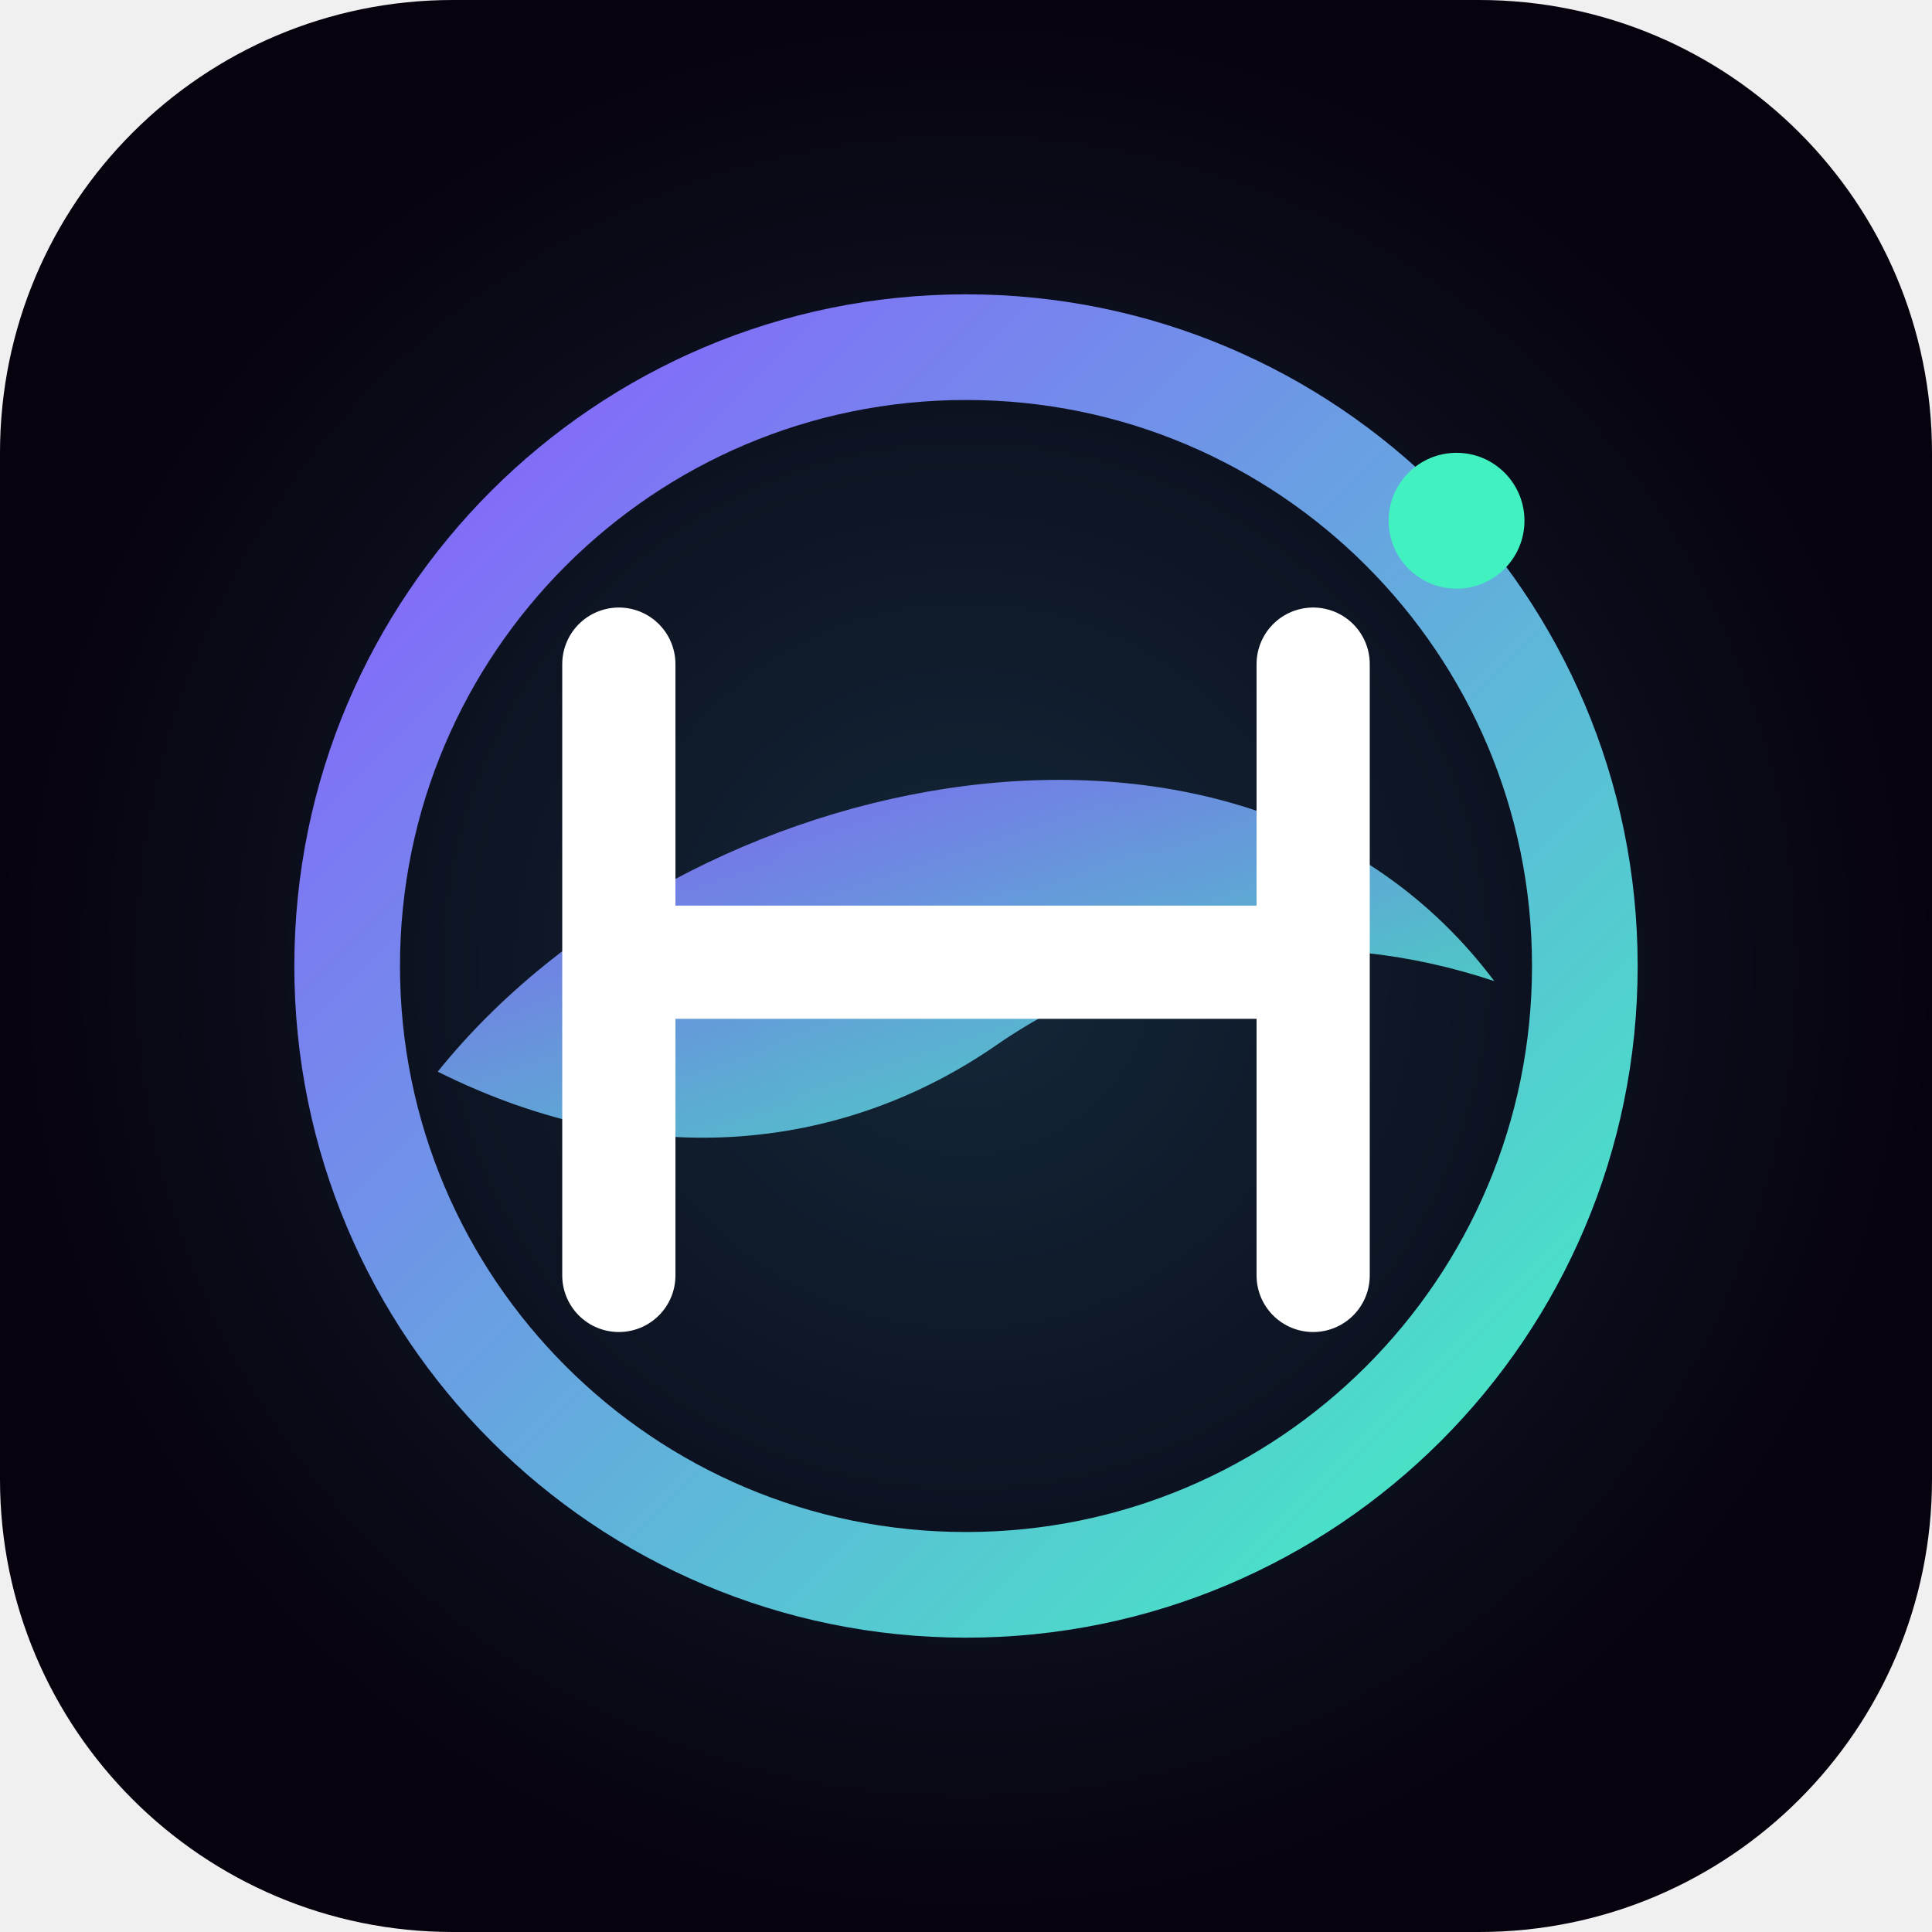
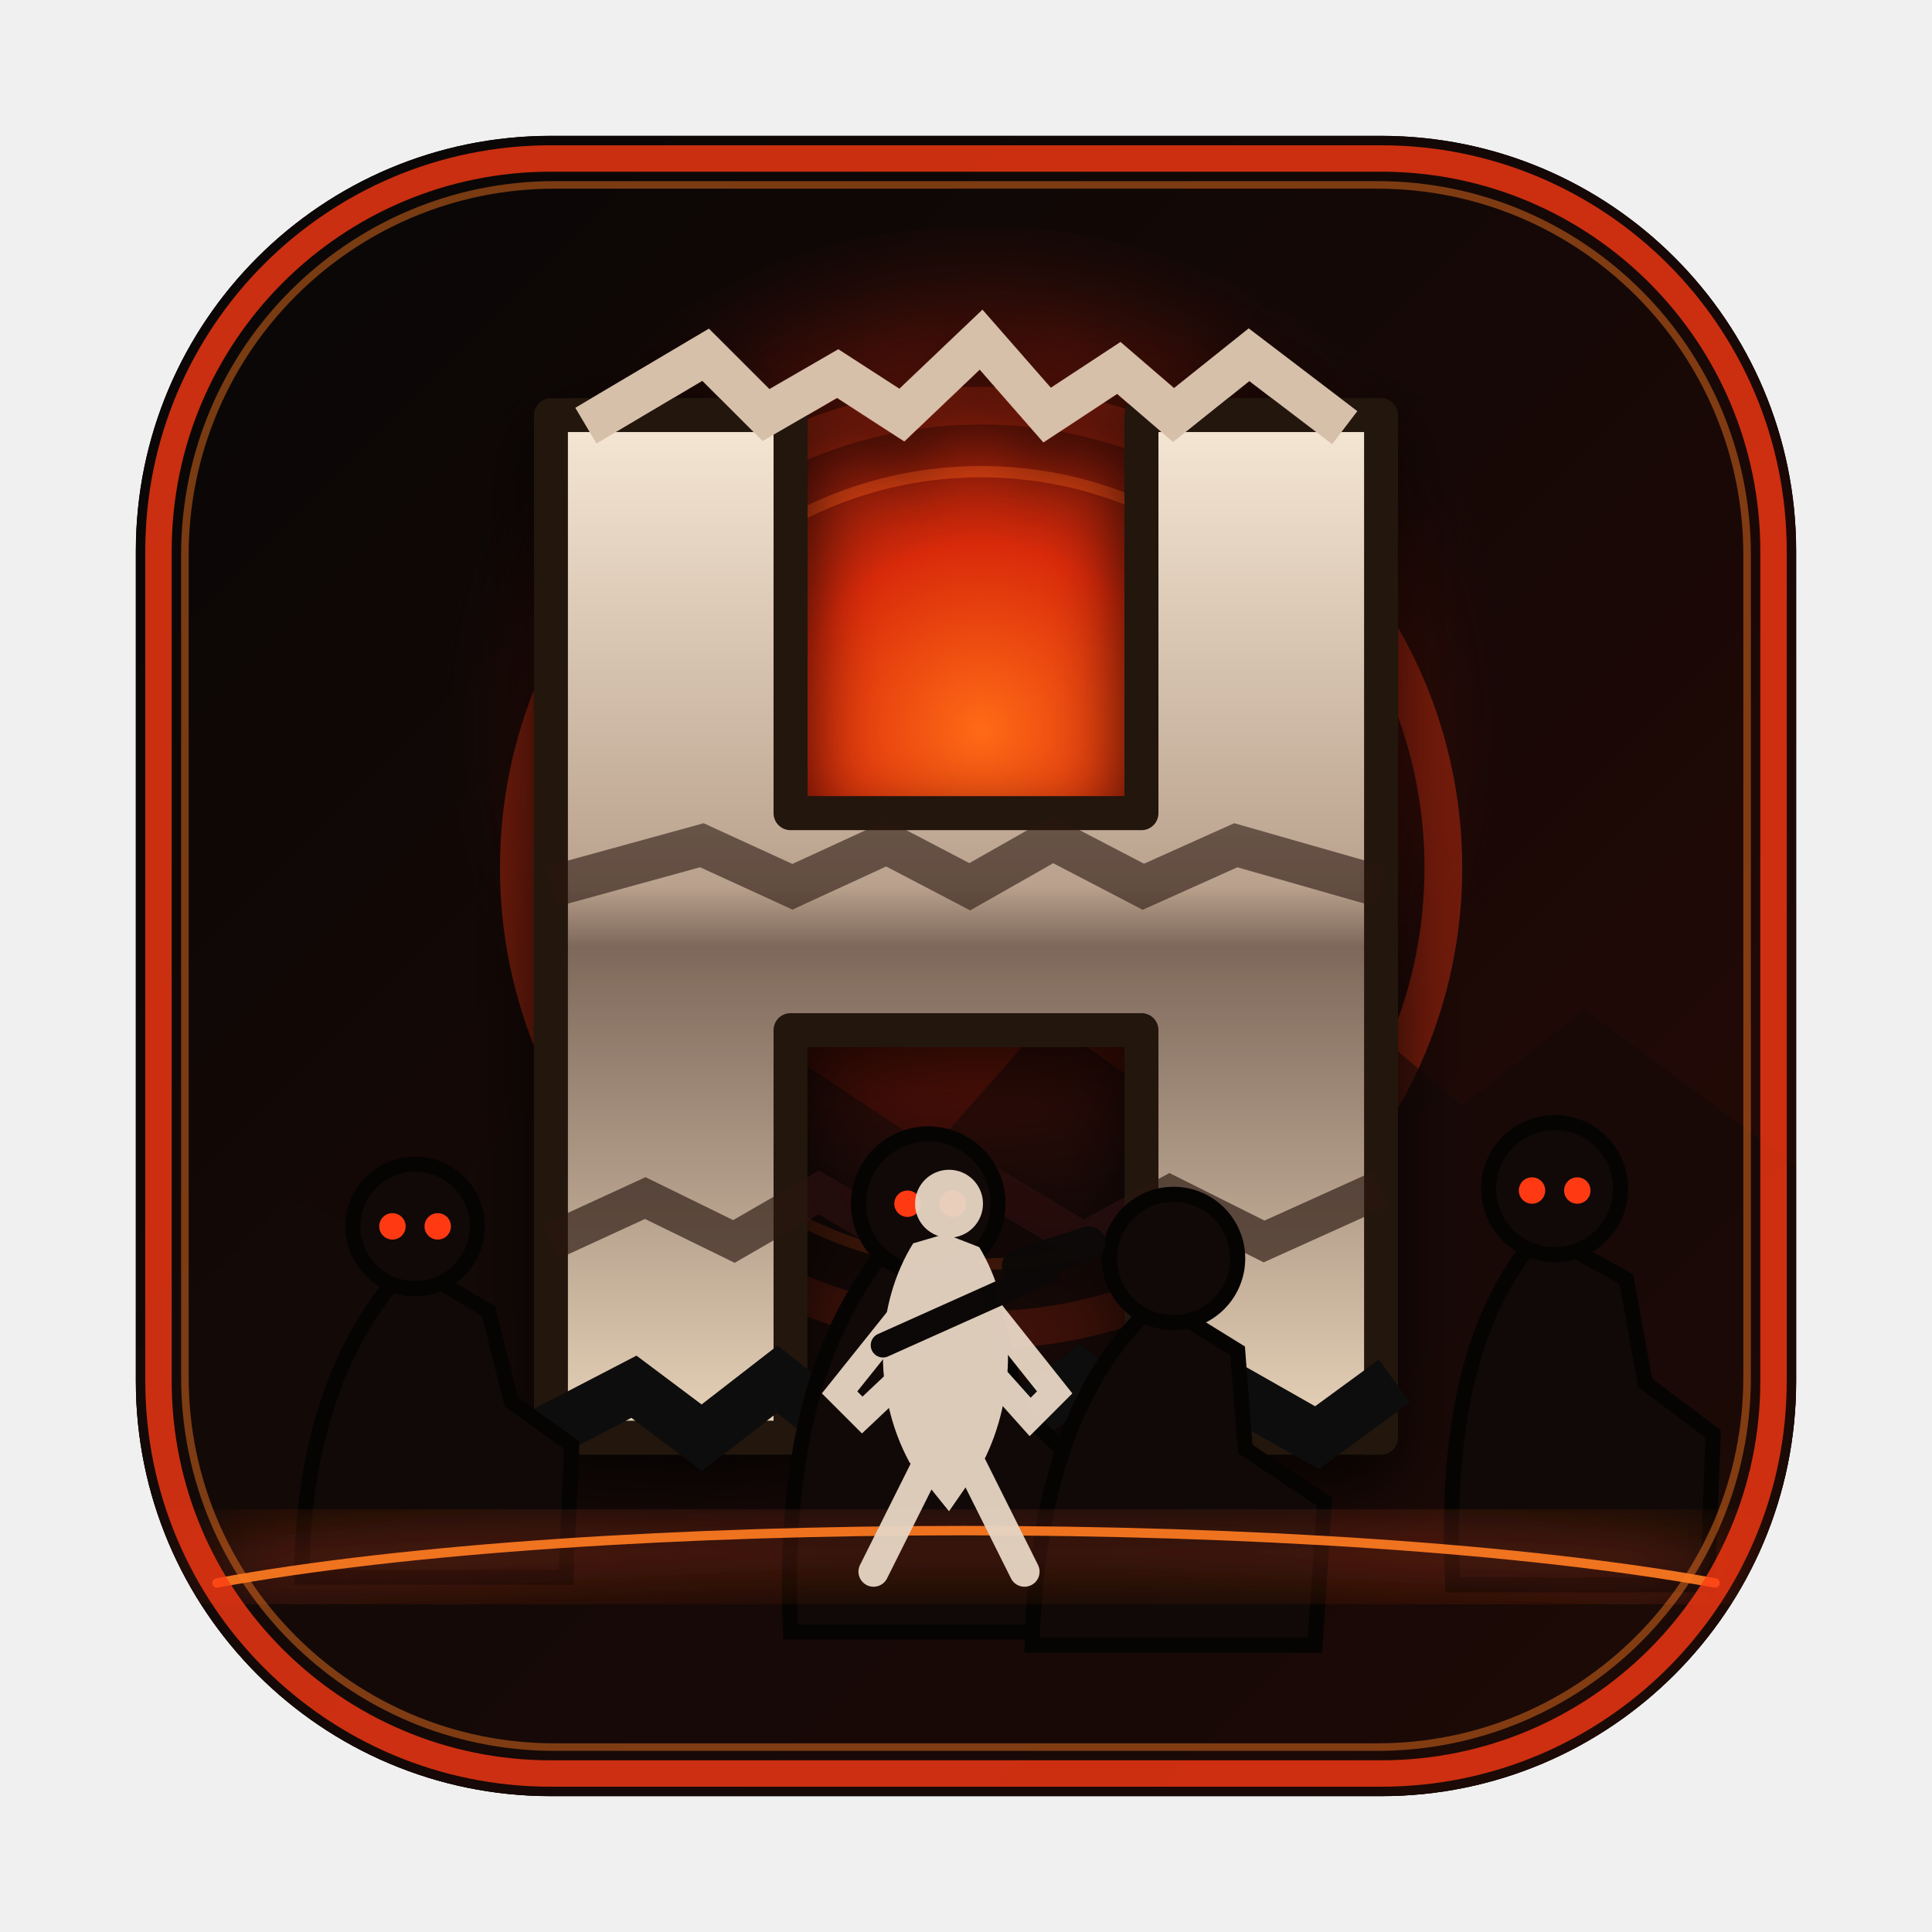
- <svg xmlns="http://www.w3.org/2000/svg" viewBox="0 0 512 512">
+ <svg xmlns="http://www.w3.org/2000/svg" viewBox="0 0 1024 1024" role="img" aria-labelledby="title desc">
  <defs>
-     <linearGradient id="g" x1="0" y1="0" x2="1" y2="1">
-       <stop offset="0" stop-color="#8A5CFF" />
-       <stop offset="1" stop-color="#41F2C0" />
+     <linearGradient id="bg" x1="0" y1="0" x2="1" y2="1">
+       <stop offset="0" stop-color="#080706" />
+       <stop offset=".52" stop-color="#170806" />
+       <stop offset="1" stop-color="#2A0A05" />
    </linearGradient>
-     <radialGradient id="r">
-       <stop offset="0" stop-color="#14283A" />
-       <stop offset="1" stop-color="#07020E" />
+     <radialGradient id="ember" cx="50%" cy="43%" r="46%">
+       <stop offset="0" stop-color="#FF6A16" />
+       <stop offset=".34" stop-color="#D92A0A" />
+       <stop offset=".72" stop-color="#551008" stop-opacity=".72" />
+       <stop offset="1" stop-color="#120806" stop-opacity="0" />
    </radialGradient>
+     <linearGradient id="metal" x1="0" y1="0" x2="0" y2="1">
+       <stop offset="0" stop-color="#F5E7D4" />
+       <stop offset=".46" stop-color="#B9A18D" />
+       <stop offset=".52" stop-color="#7E685A" />
+       <stop offset="1" stop-color="#E7D2B9" />
+     </linearGradient>
+     <filter id="redGlow" x="-40%" y="-40%" width="180%" height="180%">
+       <feGaussianBlur stdDeviation="24" />
+     </filter>
+     <filter id="shadow" x="-30%" y="-30%" width="160%" height="160%">
+       <feDropShadow dx="0" dy="16" stdDeviation="18" flood-color="#000" flood-opacity=".72" />
+     </filter>
+     <clipPath id="tile">
+       <rect x="72" y="72" width="880" height="880" rx="220" />
+     </clipPath>
  </defs>
-   <rect width="512" height="512" rx="120" fill="url(#r)" />
-   <circle cx="256" cy="256" r="164" fill="none" stroke="url(#g)" stroke-width="28" />
-   <path d="M116 284c66-82 214-112 280-24-45-15-93-10-132 17-39 27-92 35-148 7Z" fill="url(#g)" opacity=".95" />
-   <path d="M164 176v162M348 176v162M164 255h184" fill="none" stroke="#fff" stroke-width="30" stroke-linecap="round" />
-   <circle cx="386" cy="138" r="18" fill="#41F2C0" />
+   <rect x="72" y="72" width="880" height="880" rx="220" fill="#050505" />
+   <g clip-path="url(#tile)">
+     <rect x="72" y="72" width="880" height="880" fill="url(#bg)" />
+     <circle cx="520" cy="430" r="310" fill="url(#ember)" />
+     <ellipse cx="520" cy="460" rx="245" ry="245" fill="none" stroke="#E83512" stroke-width="20" opacity=".42" />
+     <ellipse cx="520" cy="460" rx="210" ry="210" fill="none" stroke="#FF5A18" stroke-width="6" opacity=".48" />
+     <g opacity=".55" fill="#120907">
+       <path d="M72 695 144 632 214 658 276 590 341 617 417 558 494 609 555 540 636 597 704 526 775 586 840 535 952 618 952 952 72 952Z" />
+       <path d="M72 739 132 698 192 716 259 655 334 684 410 624 483 667 555 606 633 655 705 599 781 648 850 606 952 681 952 952 72 952Z" opacity=".7" />
+     </g>
+     <g filter="url(#shadow)">
+       <path d="M292 220 419 220 419 431 605 431 605 220 732 220 732 762 605 762 605 546 419 546 419 762 292 762Z" fill="url(#metal)" stroke="#20140F" stroke-width="18" stroke-linejoin="round" />
+       <path d="M320 220 374 188 406 220 444 198 478 220 520 180 555 220 593 195 622 220 662 188 704 220" fill="none" stroke="#D7C0AA" stroke-width="22" stroke-linecap="square" />
+       <path d="M292 470 372 448 420 470 470 447 514 470 558 445 606 470 655 448 732 470" fill="none" stroke="#2B1711" stroke-width="22" opacity=".6" />
+       <path d="M292 658 342 635 389 658 434 632 478 658 526 629 574 658 620 633 670 658 732 630" fill="none" stroke="#2B1711" stroke-width="20" opacity=".66" />
+       <path d="M284 762 336 735 372 762 412 731 451 762 490 734 531 762 572 730 612 762 654 737 698 762 739 732" fill="none" stroke="#0C0908" stroke-width="28" />
+     </g>
+     <g fill="#100907" stroke="#050403" stroke-width="8">
+       <path d="M160 836c0-70 20-128 57-166l42 25 12 48 32 23-3 70Z" />
+       <circle cx="220" cy="650" r="33" />
+       <path d="M770 840c-4-79 8-144 47-187l45 25 10 55 36 27-3 80Z" />
+       <circle cx="824" cy="630" r="35" />
+       <path d="M419 865c-4-94 14-160 54-207l48 17 20 72 31 30-2 88Z" />
+       <circle cx="492" cy="638" r="37" />
+       <path d="M547 872c2-82 24-146 67-182l42 26 4 52 42 28-5 76Z" />
+       <circle cx="622" cy="667" r="34" />
+     </g>
+     <g fill="#FF3A13">
+       <circle cx="208" cy="650" r="7" />
+       <circle cx="232" cy="650" r="7" />
+       <circle cx="812" cy="631" r="7" />
+       <circle cx="836" cy="631" r="7" />
+       <circle cx="481" cy="638" r="7" />
+       <circle cx="505" cy="638" r="7" />
+     </g>
+     <path d="M115 839C315 802 707 802 909 839" fill="none" stroke="#FF4D16" stroke-width="16" stroke-linecap="round" opacity=".78" filter="url(#redGlow)" />
+     <path d="M115 839C315 802 707 802 909 839" fill="none" stroke="#FF7B21" stroke-width="5" stroke-linecap="round" opacity=".92" />
+     <g opacity=".95">
+       <path d="M482 775c-20-37-18-84 2-116l17-5 18 7c20 33 20 79 2 114l-18 26Z" fill="#E7D5C3" />
+       <circle cx="503" cy="638" r="18" fill="#E7D5C3" />
+       <path d="M485 688 445 738 457 750 493 716M520 689l39 49-13 13-34-38" fill="none" stroke="#E7D5C3" stroke-width="14" stroke-linecap="round" />
+       <path d="M492 775 463 833M514 775l29 58" fill="none" stroke="#E7D5C3" stroke-width="16" stroke-linecap="round" />
+       <path d="M468 713 555 674" stroke="#0A0807" stroke-width="13" stroke-linecap="round" />
+       <path d="M540 671 577 659" stroke="#0A0807" stroke-width="18" stroke-linecap="round" />
+     </g>
+   </g>
+   <rect x="84" y="84" width="856" height="856" rx="208" fill="none" stroke="#FF3A13" stroke-width="14" opacity=".78" />
+   <rect x="98" y="98" width="828" height="828" rx="196" fill="none" stroke="#FF7B21" stroke-width="4" opacity=".45" />
</svg>
